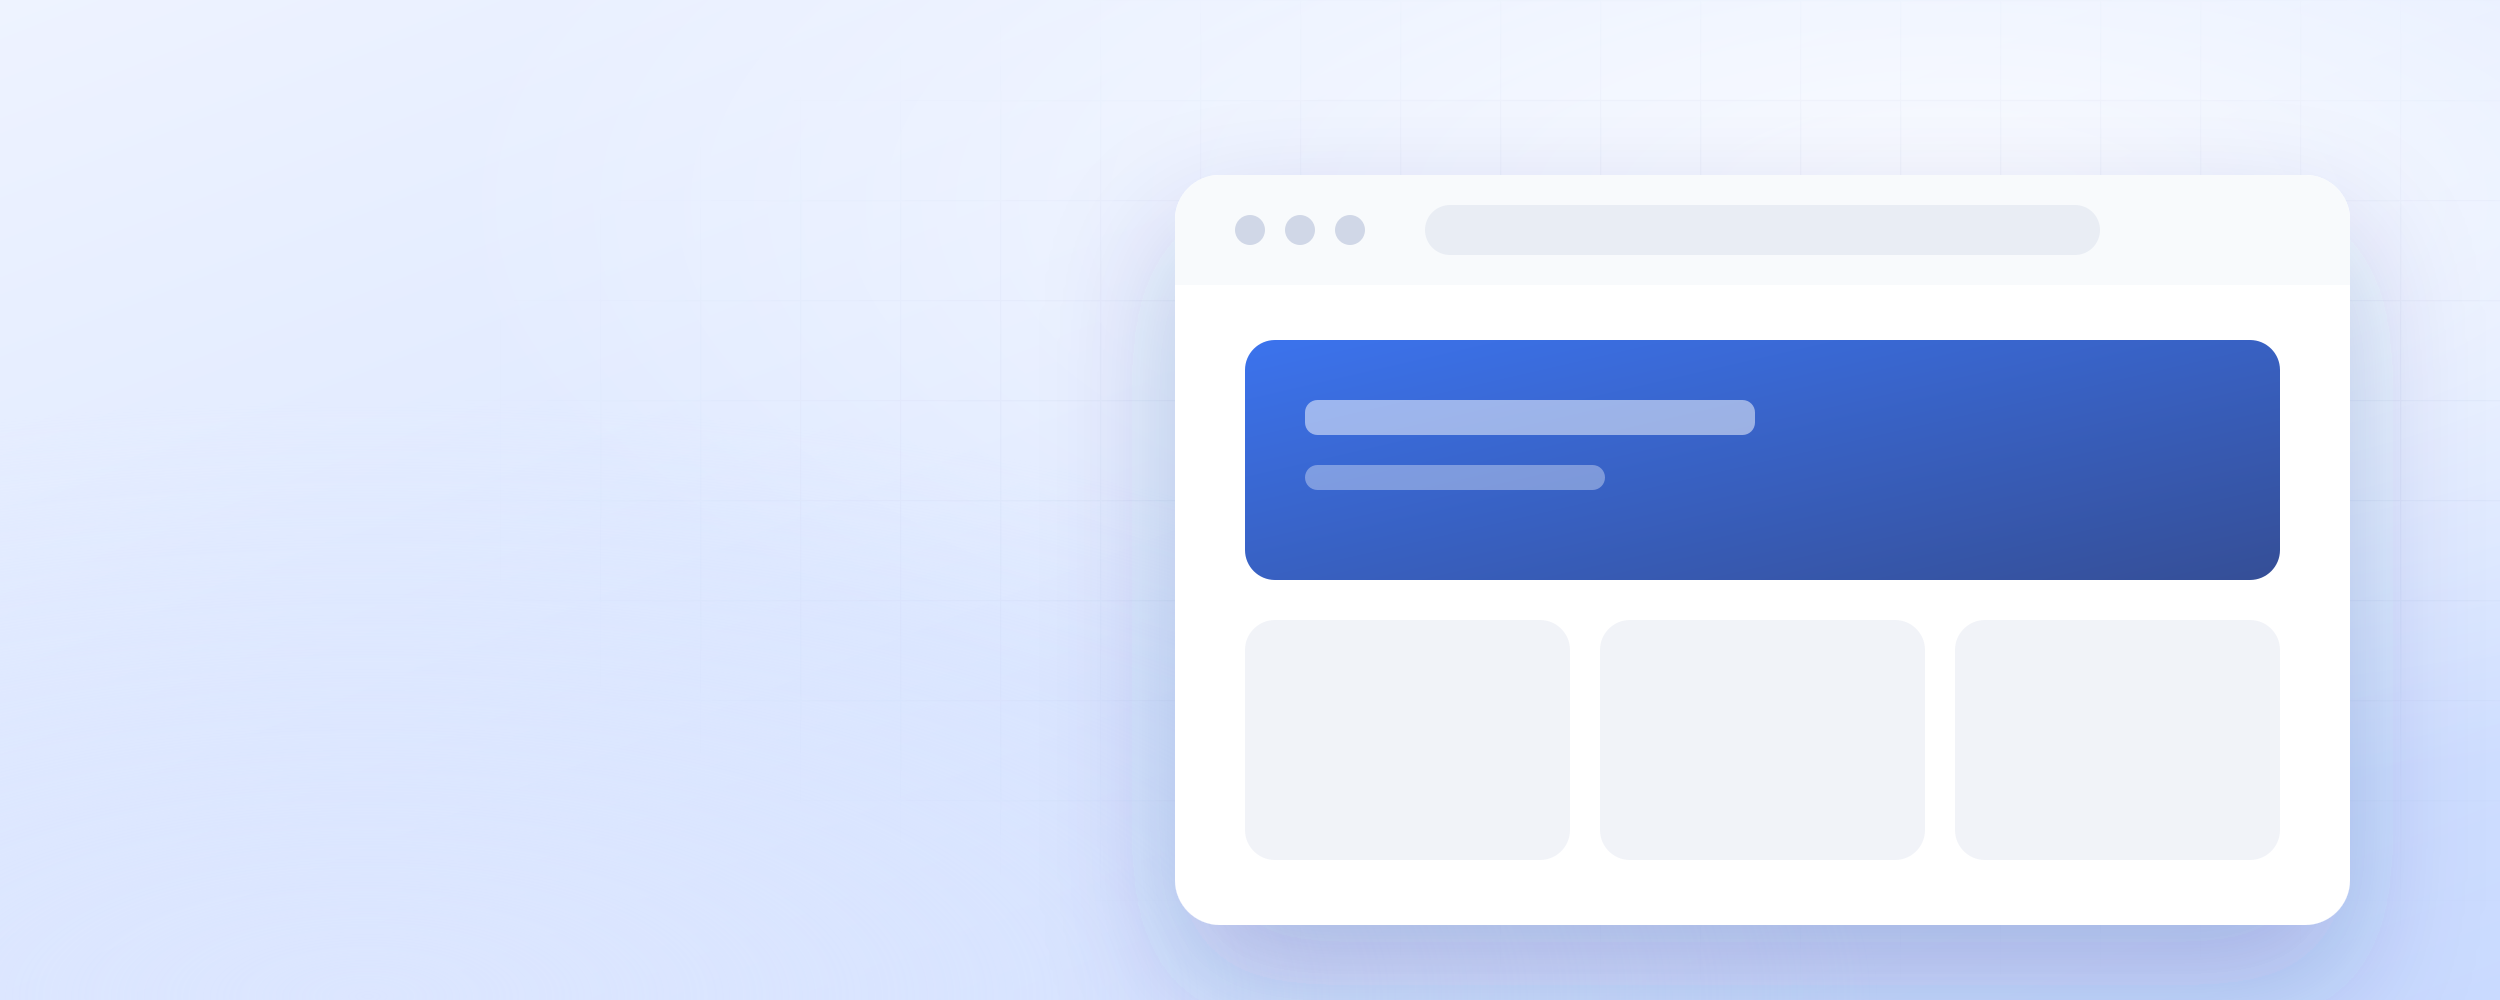
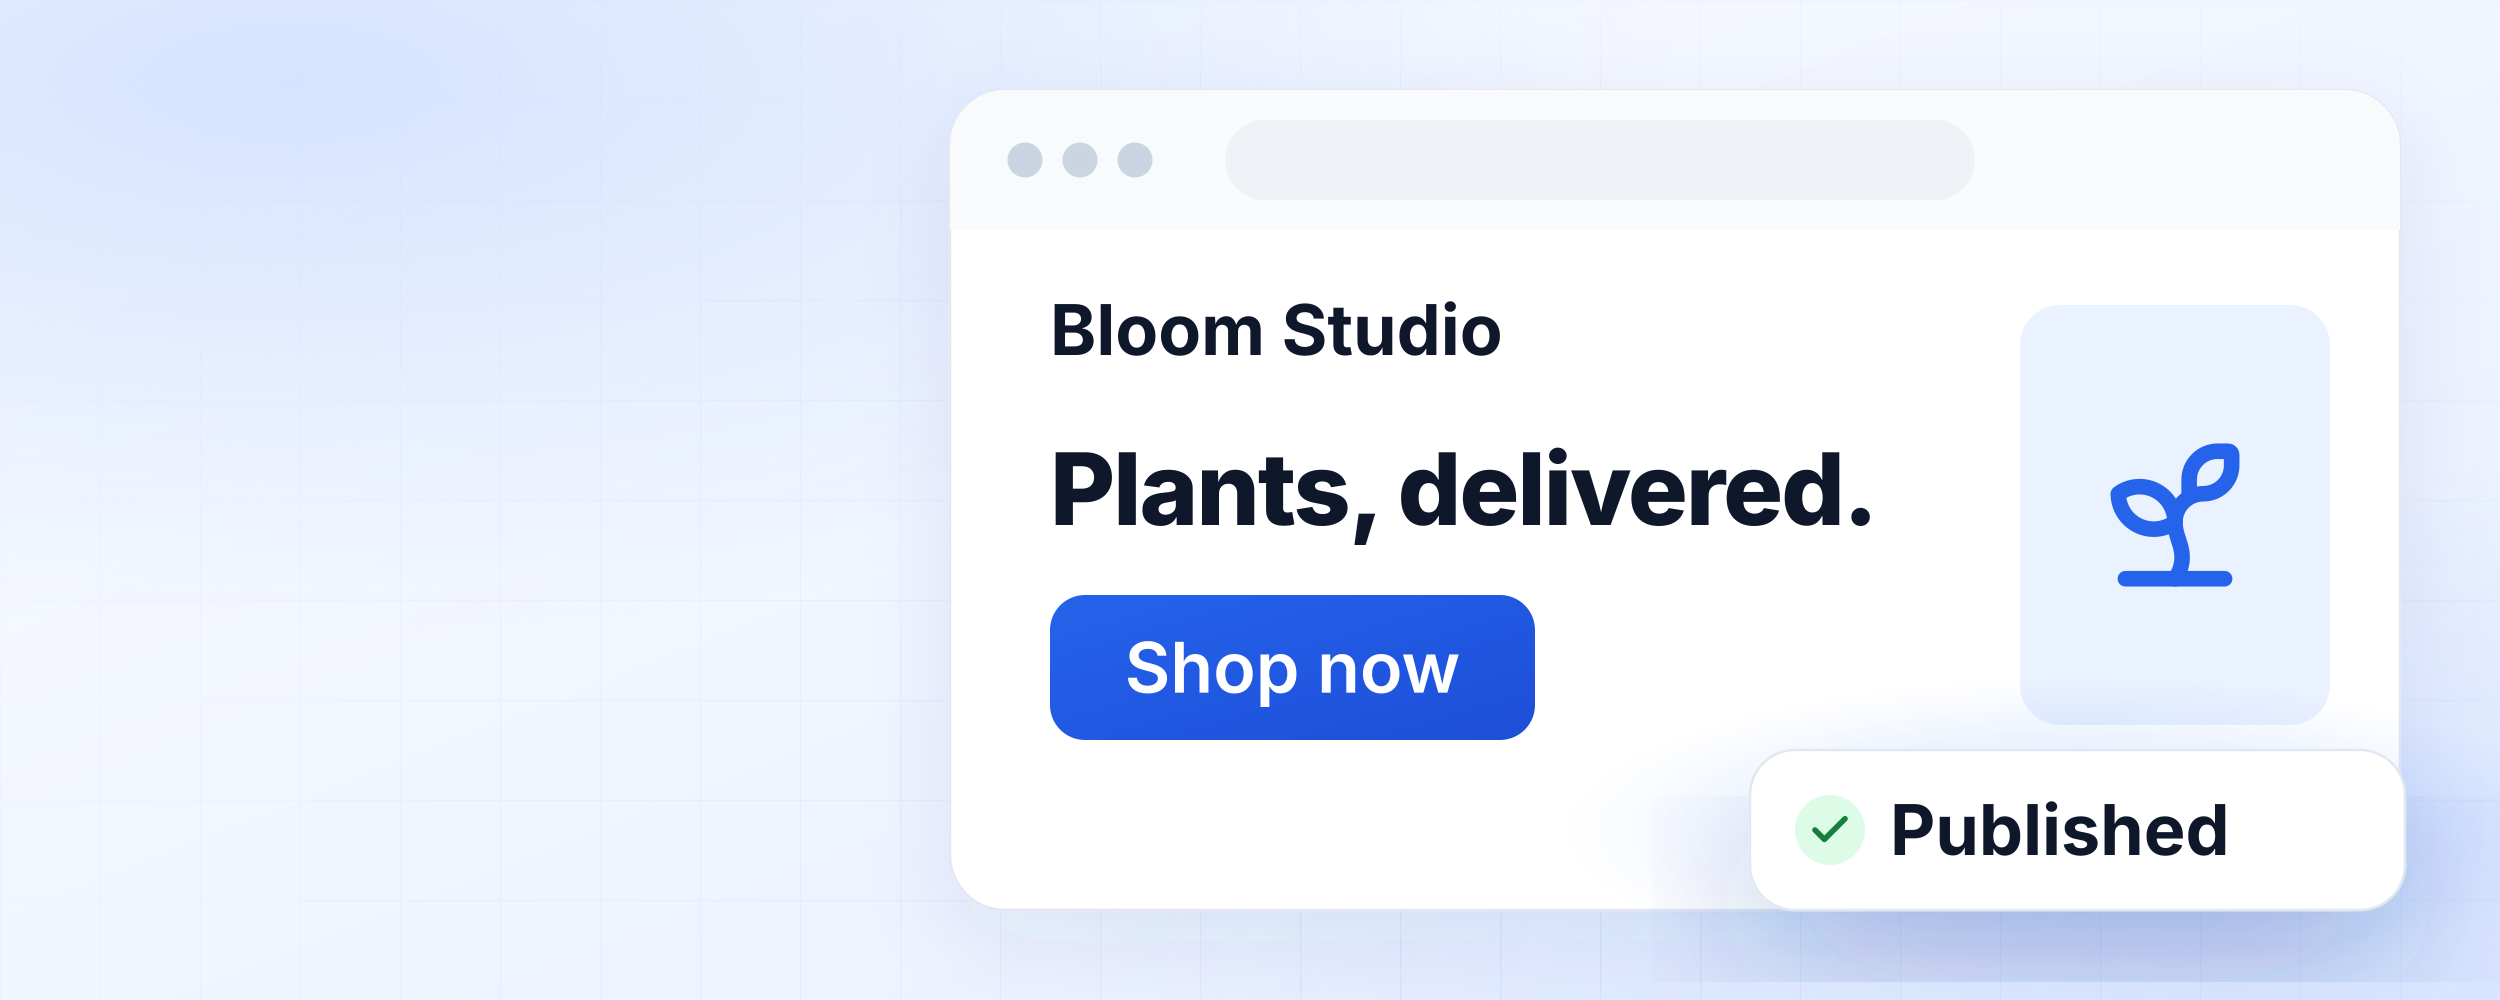
- <svg xmlns="http://www.w3.org/2000/svg" viewBox="0 0 1000 400" width="1000" height="400" role="img">
+ <svg xmlns="http://www.w3.org/2000/svg" xmlns:xlink="http://www.w3.org/1999/xlink" viewBox="0 0 1000 400" width="1000" height="400" role="img">
  <defs>
    <linearGradient id="bg" x1="0" y1="0" x2="1" y2="1">
-       <stop offset="0" stop-color="#EEF3FF" />
-       <stop offset="1" stop-color="#C9DAFF" />
+       <stop offset="0" stop-color="#FBFCFF" />
+       <stop offset="1" stop-color="#E6EEFF" />
    </linearGradient>
-     <radialGradient id="glA" cx=".78" cy=".2" r=".6">
-       <stop offset="0" stop-color="#FFFFFF" stop-opacity=".85" />
-       <stop offset="1" stop-color="#FFFFFF" stop-opacity="0" />
+     <radialGradient id="glowA" cx="0.12" cy="0.08" r="0.55">
+       <stop offset="0" stop-color="#D3E2FF" stop-opacity="0.95" />
+       <stop offset="1" stop-color="#D3E2FF" stop-opacity="0" />
    </radialGradient>
-     <radialGradient id="glB" cx=".15" cy="1" r=".6">
-       <stop offset="0" stop-color="#DCE6FF" stop-opacity=".9" />
-       <stop offset="1" stop-color="#DCE6FF" stop-opacity="0" />
+     <radialGradient id="glowB" cx="0.92" cy="0.96" r="0.5">
+       <stop offset="0" stop-color="#D3E2FF" stop-opacity="0.85" />
+       <stop offset="1" stop-color="#D3E2FF" stop-opacity="0" />
    </radialGradient>
+     <linearGradient id="gAcc" x1="0" y1="0" x2="1" y2="1">
+       <stop offset="0" stop-color="#2563EB" />
+       <stop offset="1" stop-color="#1D4ED8" />
+     </linearGradient>
+     <linearGradient id="gStroke" x1="0" y1="0" x2="1" y2="0">
+       <stop offset="0" stop-color="#93C5FD" />
+       <stop offset="1" stop-color="#818CF8" />
+     </linearGradient>
    <pattern id="grid" width="40" height="40" patternUnits="userSpaceOnUse">
-       <path d="M40 0H0V40" fill="none" stroke="#1E3A8A" stroke-opacity=".07" stroke-width="1" />
+       <path d="M40 0H0V40" fill="none" stroke="#1D4ED8" stroke-opacity="0.07" stroke-width="1" />
    </pattern>
-     <radialGradient id="gm" cx=".72" cy=".45" r=".55">
-       <stop offset="0" stop-color="#fff" />
-       <stop offset="1" stop-color="#000" />
+     <radialGradient id="fade" cx="0.5" cy="0.45" r="0.65">
+       <stop offset="0" stop-color="#fff" stop-opacity="1" />
+       <stop offset="1" stop-color="#fff" stop-opacity="0" />
    </radialGradient>
-     <mask id="fade">
-       <rect width="1000" height="400" fill="url(#gm)" />
+     <mask id="gridMask">
+       <rect width="1200" height="800" fill="url(#fade)" />
    </mask>
-     <filter id="e1" x="-20%" y="-20%" width="140%" height="160%">
-       <feDropShadow dx="0" dy="2" stdDeviation="2" flood-color="#1E3A8A" flood-opacity=".10" />
-       <feDropShadow dx="0" dy="14" stdDeviation="18" flood-color="#1E3A8A" flood-opacity=".16" />
+     <filter id="e1" x="-10%" y="-10%" width="120%" height="140%">
+       <feDropShadow dx="0" dy="1" stdDeviation="1.2" flood-color="#0F172A" flood-opacity="0.07" />
+       <feDropShadow dx="0" dy="12" stdDeviation="18" flood-color="#1E3A8A" flood-opacity="0.08" />
    </filter>
-     <filter id="e2" x="-30%" y="-30%" width="160%" height="180%">
-       <feDropShadow dx="0" dy="3" stdDeviation="3" flood-color="#1E3A8A" flood-opacity=".12" />
-       <feDropShadow dx="0" dy="24" stdDeviation="26" flood-color="#1E3A8A" flood-opacity=".24" />
+     <filter id="e2" x="-15%" y="-15%" width="130%" height="160%">
+       <feDropShadow dx="0" dy="2" stdDeviation="3" flood-color="#0F172A" flood-opacity="0.10" />
+       <feDropShadow dx="0" dy="28" stdDeviation="34" flood-color="#1E3A8A" flood-opacity="0.20" />
    </filter>
-     <linearGradient id="acc" x1="0" y1="0" x2="1" y2="1">
-       <stop offset="0" stop-color="#2563EB" />
-       <stop offset="1" stop-color="#1E3A8A" />
-     </linearGradient>
+     <radialGradient id="spot" cx="0.5" cy="0.5" r="0.5">
+       <stop offset="0" stop-color="#3B82F6" stop-opacity="0.24" />
+       <stop offset="1" stop-color="#3B82F6" stop-opacity="0" />
+     </radialGradient>
+     <path id="g700_B" d="M135 0V1490H726Q971 1490 1094.5 1382.0Q1218 1274 1218 1107Q1218 975 1141.5 894.0Q1065 813 950 787V772Q1034 768 1108.5 724.0Q1183 680 1229.5 600.5Q1276 521 1276 411Q1276 293 1218.0 200.0Q1160 107 1046.0 53.5Q932 0 764 0ZM440 251H704Q839 251 900.5 303.0Q962 355 962 440Q962 533 894.5 594.0Q827 655 712 655H440ZM440 864H681Q779 864 844.0 916.0Q909 968 909 1058Q909 1139 851.5 1190.0Q794 1241 687 1241H440Z" />
+     <path id="g700_l" d="M428 1490V0H128V1490Z" />
+     <path id="g700_o" d="M628 -22Q460 -22 337.0 50.5Q214 123 147.5 252.5Q81 382 81 554Q81 727 147.5 857.0Q214 987 337.0 1059.5Q460 1132 628 1132Q796 1132 919.0 1059.5Q1042 987 1108.5 857.0Q1175 727 1175 554Q1175 382 1108.5 252.5Q1042 123 919.0 50.5Q796 -22 628 -22ZM628 214Q748 214 809.0 311.0Q870 408 870 555Q870 703 809.0 799.5Q748 896 628 896Q508 896 447.5 799.5Q387 703 387 555Q387 408 447.5 311.0Q508 214 628 214Z" />
+     <path id="g700_m" d="M128 0V1118H406L418 901Q463 1023 550.0 1079.0Q637 1135 737 1135Q949 1135 1025 884Q1072 1013 1170.5 1074.0Q1269 1135 1384 1135Q1538 1135 1639.5 1035.5Q1741 936 1741 754V0H1441V697Q1441 791 1389.5 837.5Q1338 884 1263 884Q1178 884 1128.5 830.0Q1079 776 1079 688V0H789V705Q789 787 740.5 835.5Q692 884 615 884Q536 884 482.0 830.5Q428 777 428 676V0Z" />
+     <path id="g700_S" d="M681 -22Q412 -22 251.5 101.5Q91 225 85 462H382Q390 349 472.5 292.5Q555 236 678 236Q800 236 874.5 288.5Q949 341 949 426Q949 503 881.5 544.0Q814 585 692 615L528 656Q339 702 232.0 800.5Q125 899 125 1061Q125 1196 197.5 1297.0Q270 1398 396.5 1454.0Q523 1510 685 1510Q850 1510 973.0 1453.5Q1096 1397 1165.0 1296.5Q1234 1196 1236 1065H941Q933 1155 864.5 1204.0Q796 1253 682 1253Q565 1253 501.5 1204.5Q438 1156 438 1081Q438 998 509.5 957.0Q581 916 676 893L811 860Q936 831 1037.0 776.5Q1138 722 1197.0 635.5Q1256 549 1256 424Q1256 221 1104.5 99.5Q953 -22 681 -22Z" />
+     <path id="g700_t" d="M683 1118V889H474V327Q474 223 576 223Q593 223 623.5 227.5Q654 232 671 236L714 11Q664 -4 614.5 -10.0Q565 -16 520 -16Q352 -16 263.0 65.5Q174 147 174 301V889H20V1118H174V1384H474V1118Z" />
+     <path id="g700_u" d="M513 -14Q339 -14 233.5 98.0Q128 210 128 407V1118H428V459Q428 355 482.0 296.0Q536 237 630 237Q726 237 786.5 298.5Q847 360 847 471V1118H1148V0H864L860 232Q813 113 726.5 49.5Q640 -14 513 -14Z" />
+     <path id="g700_d" d="M537 -19Q408 -19 305.0 47.5Q202 114 141.5 242.5Q81 371 81 557Q81 748 143.0 876.0Q205 1004 308.0 1068.0Q411 1132 535 1132Q630 1132 693.0 1100.0Q756 1068 794.5 1021.0Q833 974 853 930H863V1490H1163V0H868V179H853Q832 134 793.0 88.5Q754 43 691.0 12.0Q628 -19 537 -19ZM629 222Q743 222 806.0 314.0Q869 406 869 558Q869 710 806.5 801.0Q744 892 629 892Q511 892 450.0 798.5Q389 705 389 558Q389 410 450.5 316.0Q512 222 629 222Z" />
+     <path id="g700_i" d="M128 0V1118H428V0ZM278 1264Q210 1264 162.0 1309.0Q114 1354 114 1418Q114 1482 162.0 1527.0Q210 1572 278 1572Q346 1572 394.5 1527.0Q443 1482 443 1418Q443 1354 394.5 1309.0Q346 1264 278 1264Z" />
+     <path id="g800_P" d="M116 0V1490H726Q894 1490 1016.0 1425.0Q1138 1360 1203.5 1244.0Q1269 1128 1269 975Q1269 821 1202.0 706.5Q1135 592 1011.0 528.5Q887 465 716 465H469V0ZM469 744H652Q776 744 839.5 807.5Q903 871 903 975Q903 1080 839.0 1142.0Q775 1204 651 1204H469Z" />
+     <path id="g800_l" d="M464 1490V0H115V1490Z" />
+     <path id="g800_a" d="M428 -20Q267 -20 163.5 62.0Q60 144 60 310Q60 434 117.0 507.0Q174 580 268.5 615.0Q363 650 476 660Q618 672 679.5 689.5Q741 707 741 759V763Q741 821 700.5 852.5Q660 884 589 884Q516 884 469.0 853.0Q422 822 408 769L92 810Q125 953 253.5 1042.5Q382 1132 592 1132Q731 1132 843.5 1089.0Q956 1046 1022.5 962.5Q1089 879 1089 759V0H761V157H752Q659 -20 428 -20ZM534 211Q622 211 683.0 263.0Q744 315 744 398V505Q714 489 657.0 478.0Q600 467 551 459Q390 435 390 326Q390 270 430.5 240.5Q471 211 534 211Z" />
+     <path id="g800_n" d="M464 638V0H115V1118H443L449 877Q493 993 578.0 1062.5Q663 1132 799 1132Q974 1132 1080.0 1017.0Q1186 902 1186 712V0H837V644Q837 738 789.0 791.5Q741 845 655 845Q570 845 517.0 790.5Q464 736 464 638Z" />
+     <path id="g800_t" d="M718 1118V859H517V342Q517 255 606 255Q624 255 656.5 259.5Q689 264 703 267L748 13Q689 -4 634.0 -10.0Q579 -16 530 -16Q352 -16 260.0 67.5Q168 151 168 311V859H20V1118H168V1384H517V1118Z" />
+     <path id="g800_s" d="M586 -21Q371 -21 232.5 69.5Q94 160 65 320L389 371Q410 298 460.0 261.0Q510 224 599 224Q672 224 714.0 249.5Q756 275 756 317Q756 390 619 417L424 455Q93 518 93 777Q93 944 226.5 1038.0Q360 1132 585 1132Q795 1132 922.0 1049.0Q1049 966 1078 822L770 773Q736 892 591 892Q528 892 484.5 866.5Q441 841 441 798Q441 764 468.0 738.5Q495 713 567 699L781 659Q1110 597 1110 357Q1110 242 1042.5 157.0Q975 72 857.0 25.5Q739 -21 586 -21Z" />
+     <path id="g800_comma" d="M116 -410 204 232H542L346 -410Z" />
+     <path id="g800_d" d="M520 -16Q396 -16 294.0 48.5Q192 113 132.0 240.5Q72 368 72 558Q72 754 134.5 881.0Q197 1008 298.5 1070.0Q400 1132 517 1132Q606 1132 669.0 1101.5Q732 1071 772.5 1023.5Q813 976 834 926H842V1490H1190V0H846V181H834Q801 105 724.5 44.5Q648 -16 520 -16ZM639 256Q738 256 794.0 338.5Q850 421 850 558Q850 697 794.5 778.0Q739 859 639 859Q538 859 484.5 776.5Q431 694 431 558Q431 422 484.5 339.0Q538 256 639 256Z" />
+     <path id="g800_e" d="M636 -21Q373 -21 222.5 132.5Q72 286 72 555Q72 727 139.5 857.0Q207 987 331.0 1059.5Q455 1132 623 1132Q780 1132 901.5 1066.5Q1023 1001 1092.5 873.5Q1162 746 1162 562V474H415Q420 353 481.5 292.5Q543 232 642 232Q712 232 763.0 261.5Q814 291 835 347L1146 296Q1104 151 971.5 65.0Q839 -21 636 -21ZM417 677H831Q821 772 769.0 825.5Q717 879 626 879Q534 879 480.5 824.5Q427 770 417 677Z" />
+     <path id="g800_i" d="M115 0V1118H464V0ZM289 1249Q215 1249 162.0 1298.0Q109 1347 109 1417Q109 1487 162.0 1536.0Q215 1585 289 1585Q364 1585 417.0 1536.0Q470 1487 470 1417Q470 1347 417.0 1298.0Q364 1249 289 1249Z" />
+     <path id="g800_v" d="M427 0 22 1118H390L557 571Q580 496 598.5 419.0Q617 342 635 261Q651 342 669.0 418.5Q687 495 710 571L874 1118H1238L831 0Z" />
+     <path id="g800_r" d="M115 0V1118H454V914H466Q496 1024 565.5 1078.0Q635 1132 727 1132Q778 1132 826 1120V816Q801 825 760.5 829.5Q720 834 688 834Q591 834 527.5 772.0Q464 710 464 610V0Z" />
+     <path id="g800_period" d="M361 -21Q281 -21 226.5 32.5Q172 86 172 165Q172 245 226.5 298.5Q281 352 361 352Q441 352 495.5 298.5Q550 245 550 165Q550 86 495.5 32.5Q441 -21 361 -21Z" />
+     <path id="g600_S" d="M673 -23Q413 -23 258.5 97.0Q104 217 95 438H358Q367 320 456.0 262.5Q545 205 671 205Q803 205 886.5 264.5Q970 324 970 420Q970 507 896.0 551.5Q822 596 701 627L532 671Q345 719 240.5 816.0Q136 913 136 1071Q136 1203 207.0 1301.5Q278 1400 401.0 1455.0Q524 1510 680 1510Q839 1510 958.5 1455.0Q1078 1400 1146.0 1303.0Q1214 1206 1217 1082H958Q948 1177 872.5 1230.0Q797 1283 676 1283Q550 1283 478.0 1227.5Q406 1172 406 1087Q406 1024 444.5 984.5Q483 945 541.5 921.0Q600 897 660 882L799 846Q909 819 1009.5 768.5Q1110 718 1173.5 633.0Q1237 548 1237 418Q1237 287 1170.0 187.5Q1103 88 977.0 32.5Q851 -23 673 -23Z" />
+     <path id="g600_h" d="M398 655V0H138V1490H394V911Q496 1132 733 1132Q906 1132 1011.0 1022.0Q1116 912 1116 711V0H855V671Q855 783 797.0 847.0Q739 911 637 911Q533 911 465.5 844.0Q398 777 398 655Z" />
+     <path id="g600_o" d="M623 -23Q460 -23 340.0 49.5Q220 122 154.5 251.5Q89 381 89 553Q89 727 154.5 857.5Q220 988 340.0 1060.0Q460 1132 623 1132Q786 1132 906.0 1060.0Q1026 988 1092.0 857.5Q1158 727 1158 553Q1158 381 1092.0 251.5Q1026 122 906.0 49.5Q786 -23 623 -23ZM623 188Q714 188 774.0 237.0Q834 286 864.0 369.0Q894 452 894 554Q894 657 864.0 740.0Q834 823 774.0 872.0Q714 921 623 921Q533 921 473.0 872.0Q413 823 383.5 740.0Q354 657 354 554Q354 452 383.5 369.0Q413 286 473.0 237.0Q533 188 623 188Z" />
+     <path id="g600_p" d="M138 -418V1118H392V933H409Q428 972 465.0 1018.5Q502 1065 566.0 1098.5Q630 1132 729 1132Q858 1132 962.5 1066.0Q1067 1000 1128.5 871.5Q1190 743 1190 557Q1190 373 1129.5 244.0Q1069 115 965.0 47.5Q861 -20 728 -20Q632 -20 568.5 12.5Q505 45 467.0 91.0Q429 137 409 177H398V-418ZM658 194Q788 194 855.5 297.5Q923 401 923 558Q923 714 856.5 816.0Q790 918 658 918Q529 918 461.0 819.5Q393 721 393 558Q393 395 462.0 294.5Q531 194 658 194Z" />
+     <path id="g600_n" d="M398 655V0H138V1118H384L387 895Q487 1132 733 1132Q906 1132 1010.5 1022.0Q1115 912 1115 711V0H855V671Q855 783 797.0 847.0Q739 911 637 911Q533 911 465.5 844.0Q398 777 398 655Z" />
+     <path id="g600_w" d="M377 0 44 1118H318L428 680Q449 588 474.5 480.5Q500 373 524 246Q548 370 574.0 477.5Q600 585 624 680L737 1118H985L1095 680Q1117 587 1143.0 479.5Q1169 372 1194 246Q1217 371 1241.5 478.5Q1266 586 1289 680L1399 1118H1675L1341 0H1078L947 456Q924 536 902.0 630.5Q880 725 859 819Q838 725 815.5 630.0Q793 535 771 456L640 0Z" />
+     <path id="g700_P" d="M135 0V1490H716Q886 1490 1005.0 1425.5Q1124 1361 1186.5 1247.5Q1249 1134 1249 987Q1249 839 1185.5 726.5Q1122 614 1001.0 550.5Q880 487 709 487H440V0ZM440 733H660Q800 733 867.0 804.0Q934 875 934 987Q934 1100 867.0 1169.0Q800 1238 659 1238H440Z" />
+     <path id="g700_b" d="M754 -19Q663 -19 600.0 12.0Q537 43 497.5 88.5Q458 134 437 179H423V0H128V1490H428V930H437Q457 974 495.5 1021.0Q534 1068 597.5 1100.0Q661 1132 756 1132Q880 1132 983.0 1068.0Q1086 1004 1147.5 876.0Q1209 748 1209 557Q1209 371 1149.0 242.5Q1089 114 986.0 47.5Q883 -19 754 -19ZM662 222Q779 222 840.5 316.0Q902 410 902 558Q902 705 841.0 798.5Q780 892 662 892Q546 892 483.5 801.0Q421 710 421 558Q421 406 484.0 314.0Q547 222 662 222Z" />
+     <path id="g700_s" d="M572 -22Q370 -22 238.5 64.0Q107 150 78 306L357 354Q400 198 581 198Q667 198 716.5 230.5Q766 263 766 313Q766 398 622 428L429 468Q107 534 107 785Q107 946 236.0 1039.0Q365 1132 577 1132Q776 1132 894.0 1051.0Q1012 970 1043 834L777 787Q759 844 711.0 880.5Q663 917 581 917Q507 917 457.0 885.5Q407 854 407 804Q407 762 439.5 732.5Q472 703 551 687L752 647Q1072 582 1072 345Q1072 235 1008.0 152.5Q944 70 831.0 24.0Q718 -22 572 -22Z" />
+     <path id="g700_h" d="M428 647V0H128V1490H422V904Q471 1013 555.0 1072.5Q639 1132 763 1132Q937 1132 1042.5 1020.0Q1148 908 1148 711V0H847V659Q847 763 793.5 822.0Q740 881 645 881Q549 881 488.5 819.5Q428 758 428 647Z" />
+     <path id="g700_e" d="M633 -22Q462 -22 338.0 48.0Q214 118 147.5 247.0Q81 376 81 553Q81 726 147.5 856.0Q214 986 334.5 1059.0Q455 1132 618 1132Q764 1132 883.0 1070.0Q1002 1008 1072.5 882.0Q1143 756 1143 565V481H378Q383 344 454.0 274.0Q525 204 638 204Q717 204 773.5 237.5Q830 271 854 336L1126 285Q1085 146 956.5 62.0Q828 -22 633 -22ZM380 669H854Q843 778 784.0 842.0Q725 906 621 906Q513 906 451.0 839.5Q389 773 380 669Z" />
  </defs>
+   <style>
+ .pulse{transform-box:fill-box;transform-origin:center;animation:pulse 2.4s cubic-bezier(.2,.7,.3,1) infinite}
+ @keyframes pulse{0%{transform:scale(1);opacity:.30}75%{transform:scale(2.1);opacity:0}100%{transform:scale(2.1);opacity:0}}
+ .caret{animation:blink 1.1s steps(1) infinite}
+ @keyframes blink{0%,55%{opacity:1}56%,100%{opacity:0}}
+ .press{transform-box:fill-box;transform-origin:0 0;animation:press 3.2s ease-in-out infinite}
+ @keyframes press{0%,58%,100%{transform:translate(0,0) scale(1)}66%{transform:translate(1.5px,2px) scale(.9)}74%{transform:translate(0,0) scale(1)}}
+ .ripple{transform-box:fill-box;transform-origin:center;opacity:0;animation:ripple 3.2s ease-out infinite}
+ @keyframes ripple{0%,62%{opacity:0;transform:scale(.4)}68%{opacity:.5}100%{opacity:0;transform:scale(2.4)}}
+ .sweep{animation:sweep 4.8s cubic-bezier(.45,0,.2,1) infinite}
+ @keyframes sweep{0%{transform:translateY(-470px);opacity:0}8%{opacity:1}72%{transform:translateY(0);opacity:1}100%{transform:translateY(0);opacity:1}}
+ .ring{transform-box:fill-box;transform-origin:50% 12%;animation:ring 4s ease-in-out infinite}
+ @keyframes ring{0%,70%,100%{transform:rotate(0)}74%{transform:rotate(14deg)}78%{transform:rotate(-12deg)}82%{transform:rotate(8deg)}86%{transform:rotate(-4deg)}90%{transform:rotate(0)}}
+ .glow{animation:glow 2.6s ease-in-out infinite}
+ @keyframes glow{0%,100%{opacity:1}50%{opacity:.45}}
+ .float{animation:float 6s ease-in-out infinite}
+ @keyframes float{0%,100%{transform:translateY(0)}50%{transform:translateY(-6px)}}
+ @media (prefers-reduced-motion: reduce){*{animation:none!important}}
+ </style>
  <rect width="1000" height="400" fill="url(#bg)" />
-   <rect width="1000" height="400" fill="url(#glA)" />
-   <rect width="1000" height="400" fill="url(#glB)" />
-   <rect width="1000" height="400" fill="url(#grid)" mask="url(#fade)" />
-   <g filter="url(#e2)">
-     <rect x="470" y="70" width="470" height="300" rx="18" fill="#fff" fill-opacity="1" />
+   <rect width="1000" height="400" fill="url(#glowA)" />
+   <rect width="1000" height="400" fill="url(#glowB)" />
+   <rect width="1000" height="400" fill="url(#grid)" mask="url(#gridMask)" />
+   <rect x="380" y="36" width="580" height="328" rx="22" fill="#fff" stroke="#E2E7F2" stroke-width="1" filter="url(#e1)" />
+   <rect x="380" y="36" width="580" height="56" rx="22" fill="#F8FAFC" />
+   <rect x="380" y="70" width="580" height="22" rx="0" fill="#F8FAFC" />
+   <circle cx="410" cy="64" r="7" fill="#CBD5E1" />
+   <circle cx="432" cy="64" r="7" fill="#CBD5E1" />
+   <circle cx="454" cy="64" r="7" fill="#CBD5E1" />
+   <rect x="490" y="48" width="300" height="32" rx="16" fill="#EEF2F7" />
+   <g>
+     <use href="#g700_B" xlink:href="#g700_B" transform="translate(420.00 142.00) scale(0.01367 -0.01367)" fill="#0F172A" />
+     <use href="#g700_l" xlink:href="#g700_l" transform="translate(438.53 142.00) scale(0.01367 -0.01367)" fill="#0F172A" />
+     <use href="#g700_o" xlink:href="#g700_o" transform="translate(446.11 142.00) scale(0.01367 -0.01367)" fill="#0F172A" />
+     <use href="#g700_o" xlink:href="#g700_o" transform="translate(463.29 142.00) scale(0.01367 -0.01367)" fill="#0F172A" />
+     <use href="#g700_m" xlink:href="#g700_m" transform="translate(480.46 142.00) scale(0.01367 -0.01367)" fill="#0F172A" />
+     <use href="#g700_S" xlink:href="#g700_S" transform="translate(512.64 142.00) scale(0.01367 -0.01367)" fill="#0F172A" />
+     <use href="#g700_t" xlink:href="#g700_t" transform="translate(530.97 142.00) scale(0.01367 -0.01367)" fill="#0F172A" />
+     <use href="#g700_u" xlink:href="#g700_u" transform="translate(541.23 142.00) scale(0.01367 -0.01367)" fill="#0F172A" />
+     <use href="#g700_d" xlink:href="#g700_d" transform="translate(558.66 142.00) scale(0.01367 -0.01367)" fill="#0F172A" />
+     <use href="#g700_i" xlink:href="#g700_i" transform="translate(576.31 142.00) scale(0.01367 -0.01367)" fill="#0F172A" />
+     <use href="#g700_o" xlink:href="#g700_o" transform="translate(583.90 142.00) scale(0.01367 -0.01367)" fill="#0F172A" />
  </g>
-   <rect x="470" y="70" width="470" height="44" rx="18" fill="#F8FAFC" fill-opacity="1" />
-   <rect x="470" y="96" width="470" height="18" rx="0" fill="#F8FAFC" fill-opacity="1" />
-   <circle cx="500" cy="92" r="6" fill="#1E3A8A" fill-opacity=".18" />
-   <circle cx="520" cy="92" r="6" fill="#1E3A8A" fill-opacity=".18" />
-   <circle cx="540" cy="92" r="6" fill="#1E3A8A" fill-opacity=".18" />
-   <rect x="570" y="82" width="270" height="20" rx="10" fill="#1E3A8A" fill-opacity="0.07" />
-   <rect x="498" y="136" width="414" height="96" rx="12" fill="url(#acc)" fill-opacity="0.9" />
-   <rect x="522" y="160" width="180" height="14" rx="5" fill="#fff" fill-opacity="0.5" />
-   <rect x="522" y="186" width="120" height="10" rx="5" fill="#fff" fill-opacity="0.35" />
-   <rect x="498" y="248" width="130" height="96" rx="12" fill="#1E3A8A" fill-opacity="0.06" />
-   <rect x="640" y="248" width="130" height="96" rx="12" fill="#1E3A8A" fill-opacity="0.06" />
-   <rect x="782" y="248" width="130" height="96" rx="12" fill="#1E3A8A" fill-opacity="0.06" />
+   <g>
+     <use href="#g800_P" xlink:href="#g800_P" transform="translate(420.00 210.00) scale(0.01953 -0.01953)" fill="#0F172A" />
+     <use href="#g800_l" xlink:href="#g800_l" transform="translate(445.27 210.00) scale(0.01953 -0.01953)" fill="#0F172A" />
+     <use href="#g800_a" xlink:href="#g800_a" transform="translate(455.80 210.00) scale(0.01953 -0.01953)" fill="#0F172A" />
+     <use href="#g800_n" xlink:href="#g800_n" transform="translate(478.54 210.00) scale(0.01953 -0.01953)" fill="#0F172A" />
+     <use href="#g800_t" xlink:href="#g800_t" transform="translate(503.15 210.00) scale(0.01953 -0.01953)" fill="#0F172A" />
+     <use href="#g800_s" xlink:href="#g800_s" transform="translate(517.37 210.00) scale(0.01953 -0.01953)" fill="#0F172A" />
+     <use href="#g800_comma" xlink:href="#g800_comma" transform="translate(539.50 210.00) scale(0.01953 -0.01953)" fill="#0F172A" />
+     <use href="#g800_d" xlink:href="#g800_d" transform="translate(559.03 210.00) scale(0.01953 -0.01953)" fill="#0F172A" />
+     <use href="#g800_e" xlink:href="#g800_e" transform="translate(583.74 210.00) scale(0.01953 -0.01953)" fill="#0F172A" />
+     <use href="#g800_l" xlink:href="#g800_l" transform="translate(606.96 210.00) scale(0.01953 -0.01953)" fill="#0F172A" />
+     <use href="#g800_i" xlink:href="#g800_i" transform="translate(617.49 210.00) scale(0.01953 -0.01953)" fill="#0F172A" />
+     <use href="#g800_v" xlink:href="#g800_v" transform="translate(628.02 210.00) scale(0.01953 -0.01953)" fill="#0F172A" />
+     <use href="#g800_e" xlink:href="#g800_e" transform="translate(651.14 210.00) scale(0.01953 -0.01953)" fill="#0F172A" />
+     <use href="#g800_r" xlink:href="#g800_r" transform="translate(674.37 210.00) scale(0.01953 -0.01953)" fill="#0F172A" />
+     <use href="#g800_e" xlink:href="#g800_e" transform="translate(689.25 210.00) scale(0.01953 -0.01953)" fill="#0F172A" />
+     <use href="#g800_d" xlink:href="#g800_d" transform="translate(712.47 210.00) scale(0.01953 -0.01953)" fill="#0F172A" />
+     <use href="#g800_period" xlink:href="#g800_period" transform="translate(737.18 210.00) scale(0.01953 -0.01953)" fill="#0F172A" />
+   </g>
+   <rect x="420" y="238" width="194" height="58" rx="14" fill="url(#gAcc)" />
+   <g>
+     <use href="#g600_S" xlink:href="#g600_S" transform="translate(449.91 277.08) scale(0.01367 -0.01367)" fill="#fff" />
+     <use href="#g600_h" xlink:href="#g600_h" transform="translate(468.12 277.08) scale(0.01367 -0.01367)" fill="#fff" />
+     <use href="#g600_o" xlink:href="#g600_o" transform="translate(485.26 277.08) scale(0.01367 -0.01367)" fill="#fff" />
+     <use href="#g600_p" xlink:href="#g600_p" transform="translate(502.31 277.08) scale(0.01367 -0.01367)" fill="#fff" />
+     <use href="#g600_n" xlink:href="#g600_n" transform="translate(526.84 277.08) scale(0.01367 -0.01367)" fill="#fff" />
+     <use href="#g600_o" xlink:href="#g600_o" transform="translate(543.97 277.08) scale(0.01367 -0.01367)" fill="#fff" />
+     <use href="#g600_w" xlink:href="#g600_w" transform="translate(560.59 277.08) scale(0.01367 -0.01367)" fill="#fff" />
+   </g>
+   <rect x="808" y="122" width="124" height="168" rx="16" fill="#EAF1FF" />
+   <g transform="translate(836 172) scale(2.8333)" fill="none" stroke="#2563EB" stroke-width="2.2" stroke-linecap="round" stroke-linejoin="round">
+     <path d="M14 9.536V7a4 4 0 0 1 4-4h1.5a.5.5 0 0 1 .5.5V5a4 4 0 0 1-4 4 4 4 0 0 0-4 4c0 2 1 3 1 5a5 5 0 0 1-1 3" />
+     <path d="M4 9a5 5 0 0 1 8 4 5 5 0 0 1-8-4" />
+     <path d="M5 21h14" />
+   </g>
+   <ellipse cx="831.0" cy="332.0" rx="204.36" ry="60.8" fill="url(#spot)" />
+   <rect x="700" y="300" width="262" height="64" rx="18" fill="#fff" stroke="#E2E7F2" stroke-width="1" filter="url(#e2)" />
+   <circle cx="732" cy="332" r="14" fill="#DCFCE7" />
+   <g transform="translate(723 323) scale(0.75)" fill="none" stroke="#15803D" stroke-width="3" stroke-linecap="round" stroke-linejoin="round">
+     <path d="M20 6 9 17l-5-5" />
+   </g>
+   <g>
+     <use href="#g700_P" xlink:href="#g700_P" transform="translate(756.00 342.00) scale(0.01367 -0.01367)" fill="#0F172A" />
+     <use href="#g700_u" xlink:href="#g700_u" transform="translate(774.14 342.00) scale(0.01367 -0.01367)" fill="#0F172A" />
+     <use href="#g700_b" xlink:href="#g700_b" transform="translate(791.57 342.00) scale(0.01367 -0.01367)" fill="#0F172A" />
+     <use href="#g700_l" xlink:href="#g700_l" transform="translate(809.22 342.00) scale(0.01367 -0.01367)" fill="#0F172A" />
+     <use href="#g700_i" xlink:href="#g700_i" transform="translate(816.81 342.00) scale(0.01367 -0.01367)" fill="#0F172A" />
+     <use href="#g700_s" xlink:href="#g700_s" transform="translate(824.40 342.00) scale(0.01367 -0.01367)" fill="#0F172A" />
+     <use href="#g700_h" xlink:href="#g700_h" transform="translate(840.08 342.00) scale(0.01367 -0.01367)" fill="#0F172A" />
+     <use href="#g700_e" xlink:href="#g700_e" transform="translate(857.51 342.00) scale(0.01367 -0.01367)" fill="#0F172A" />
+     <use href="#g700_d" xlink:href="#g700_d" transform="translate(874.19 342.00) scale(0.01367 -0.01367)" fill="#0F172A" />
+   </g>
</svg>
